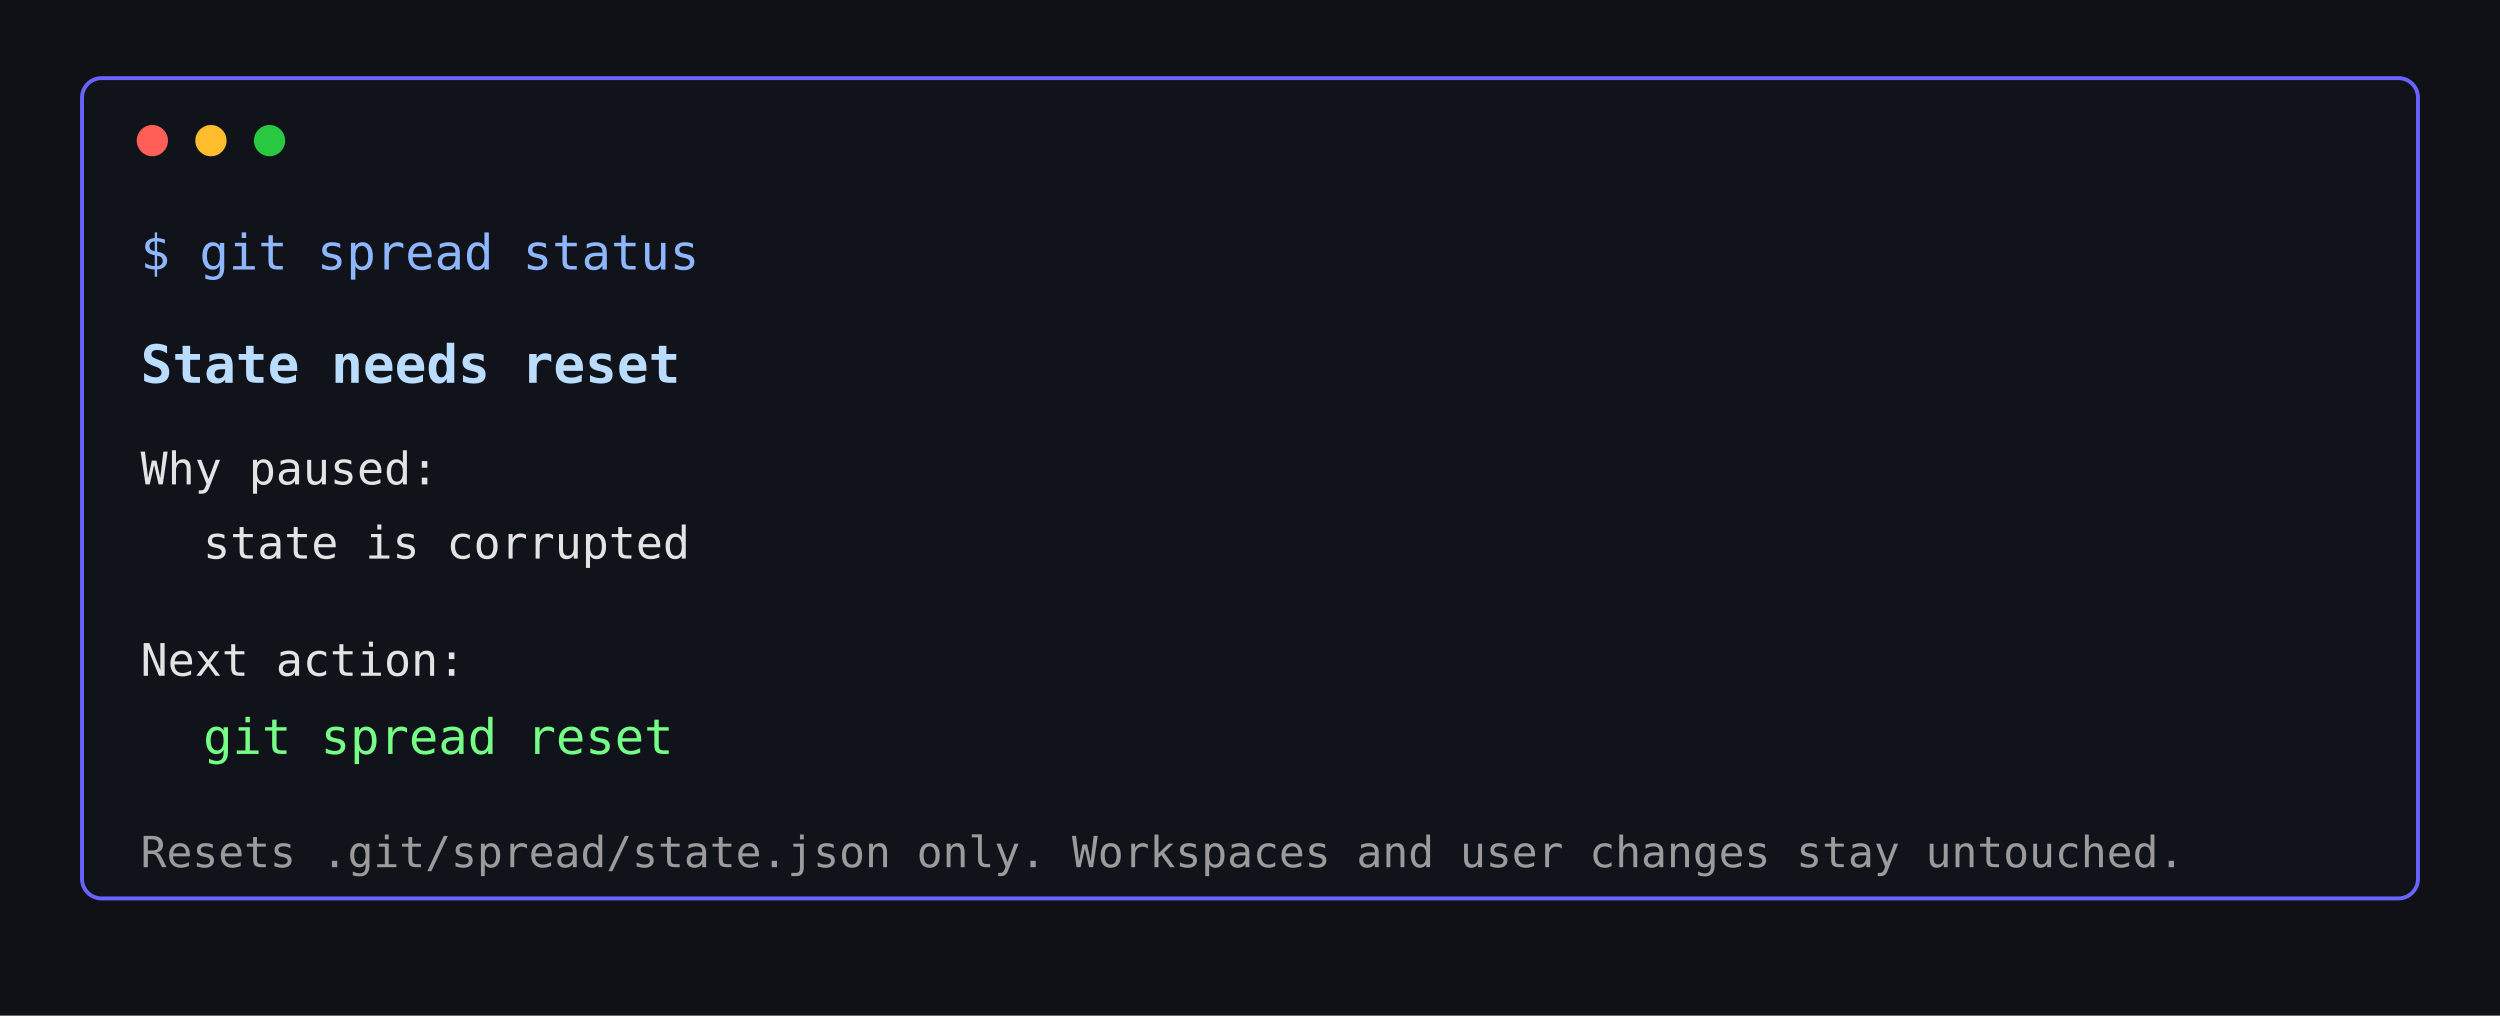
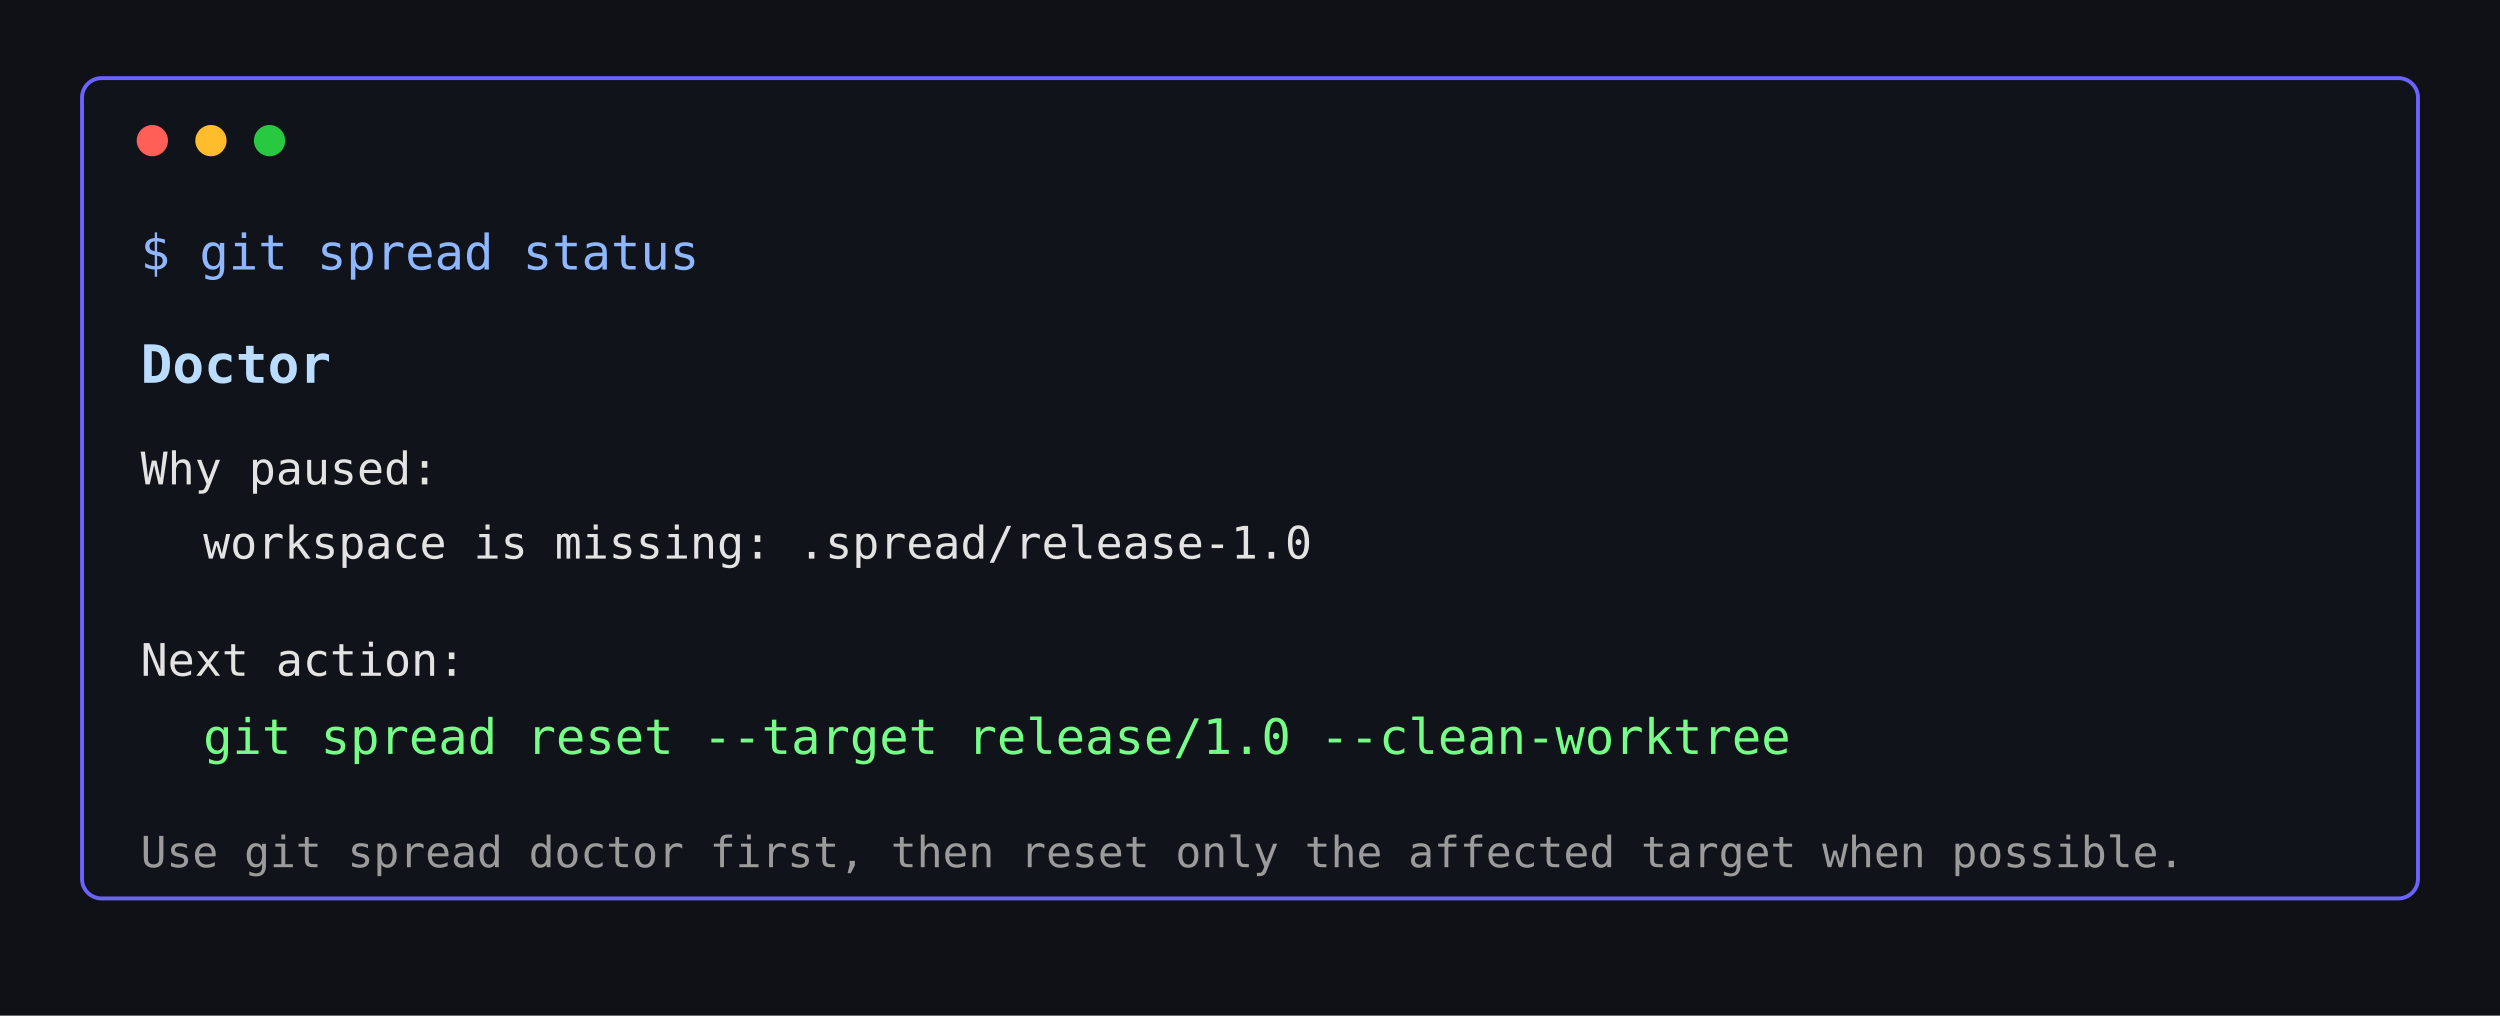
<svg xmlns="http://www.w3.org/2000/svg" width="1280" height="520" viewBox="0 0 1280 520" role="img" aria-label="Git Spread reset recovery output">
  <rect width="1280" height="520" fill="#0f1117" />
  <rect x="42" y="40" width="1196" height="420" rx="10" fill="#11131a" stroke="#6b63ff" stroke-width="2" />
  <circle cx="78" cy="72" r="8" fill="#ff5f57" />
  <circle cx="108" cy="72" r="8" fill="#ffbd2e" />
  <circle cx="138" cy="72" r="8" fill="#28c840" />
  <text x="72" y="138" fill="#8eb7ff" font-family="SFMono-Regular, Menlo, Consolas, monospace" font-size="25">$ git spread status</text>
-   <text x="72" y="196" fill="#b9dcff" font-family="SFMono-Regular, Menlo, Consolas, monospace" font-size="27" font-weight="700">State needs reset</text>
+   <text x="72" y="196" fill="#b9dcff" font-family="SFMono-Regular, Menlo, Consolas, monospace" font-size="27" font-weight="700">Doctor</text>
  <text x="72" y="248" fill="#e3e3e3" font-family="SFMono-Regular, Menlo, Consolas, monospace" font-size="23">Why paused:</text>
-   <text x="104" y="286" fill="#e3e3e3" font-family="SFMono-Regular, Menlo, Consolas, monospace" font-size="23">state is corrupted</text>
+   <text x="104" y="286" fill="#e3e3e3" font-family="SFMono-Regular, Menlo, Consolas, monospace" font-size="23">workspace is missing: .spread/release-1.0</text>
  <text x="72" y="346" fill="#e3e3e3" font-family="SFMono-Regular, Menlo, Consolas, monospace" font-size="23">Next action:</text>
-   <text x="104" y="386" fill="#75ff86" font-family="SFMono-Regular, Menlo, Consolas, monospace" font-size="25">git spread reset</text>
-   <text x="72" y="444" fill="#9b9b9b" font-family="SFMono-Regular, Menlo, Consolas, monospace" font-size="22">Resets .git/spread/state.json only. Workspaces and user changes stay untouched.</text>
+   <text x="104" y="386" fill="#75ff86" font-family="SFMono-Regular, Menlo, Consolas, monospace" font-size="25">git spread reset --target release/1.0 --clean-worktree</text>
+   <text x="72" y="444" fill="#9b9b9b" font-family="SFMono-Regular, Menlo, Consolas, monospace" font-size="22">Use git spread doctor first, then reset only the affected target when possible.</text>
</svg>
